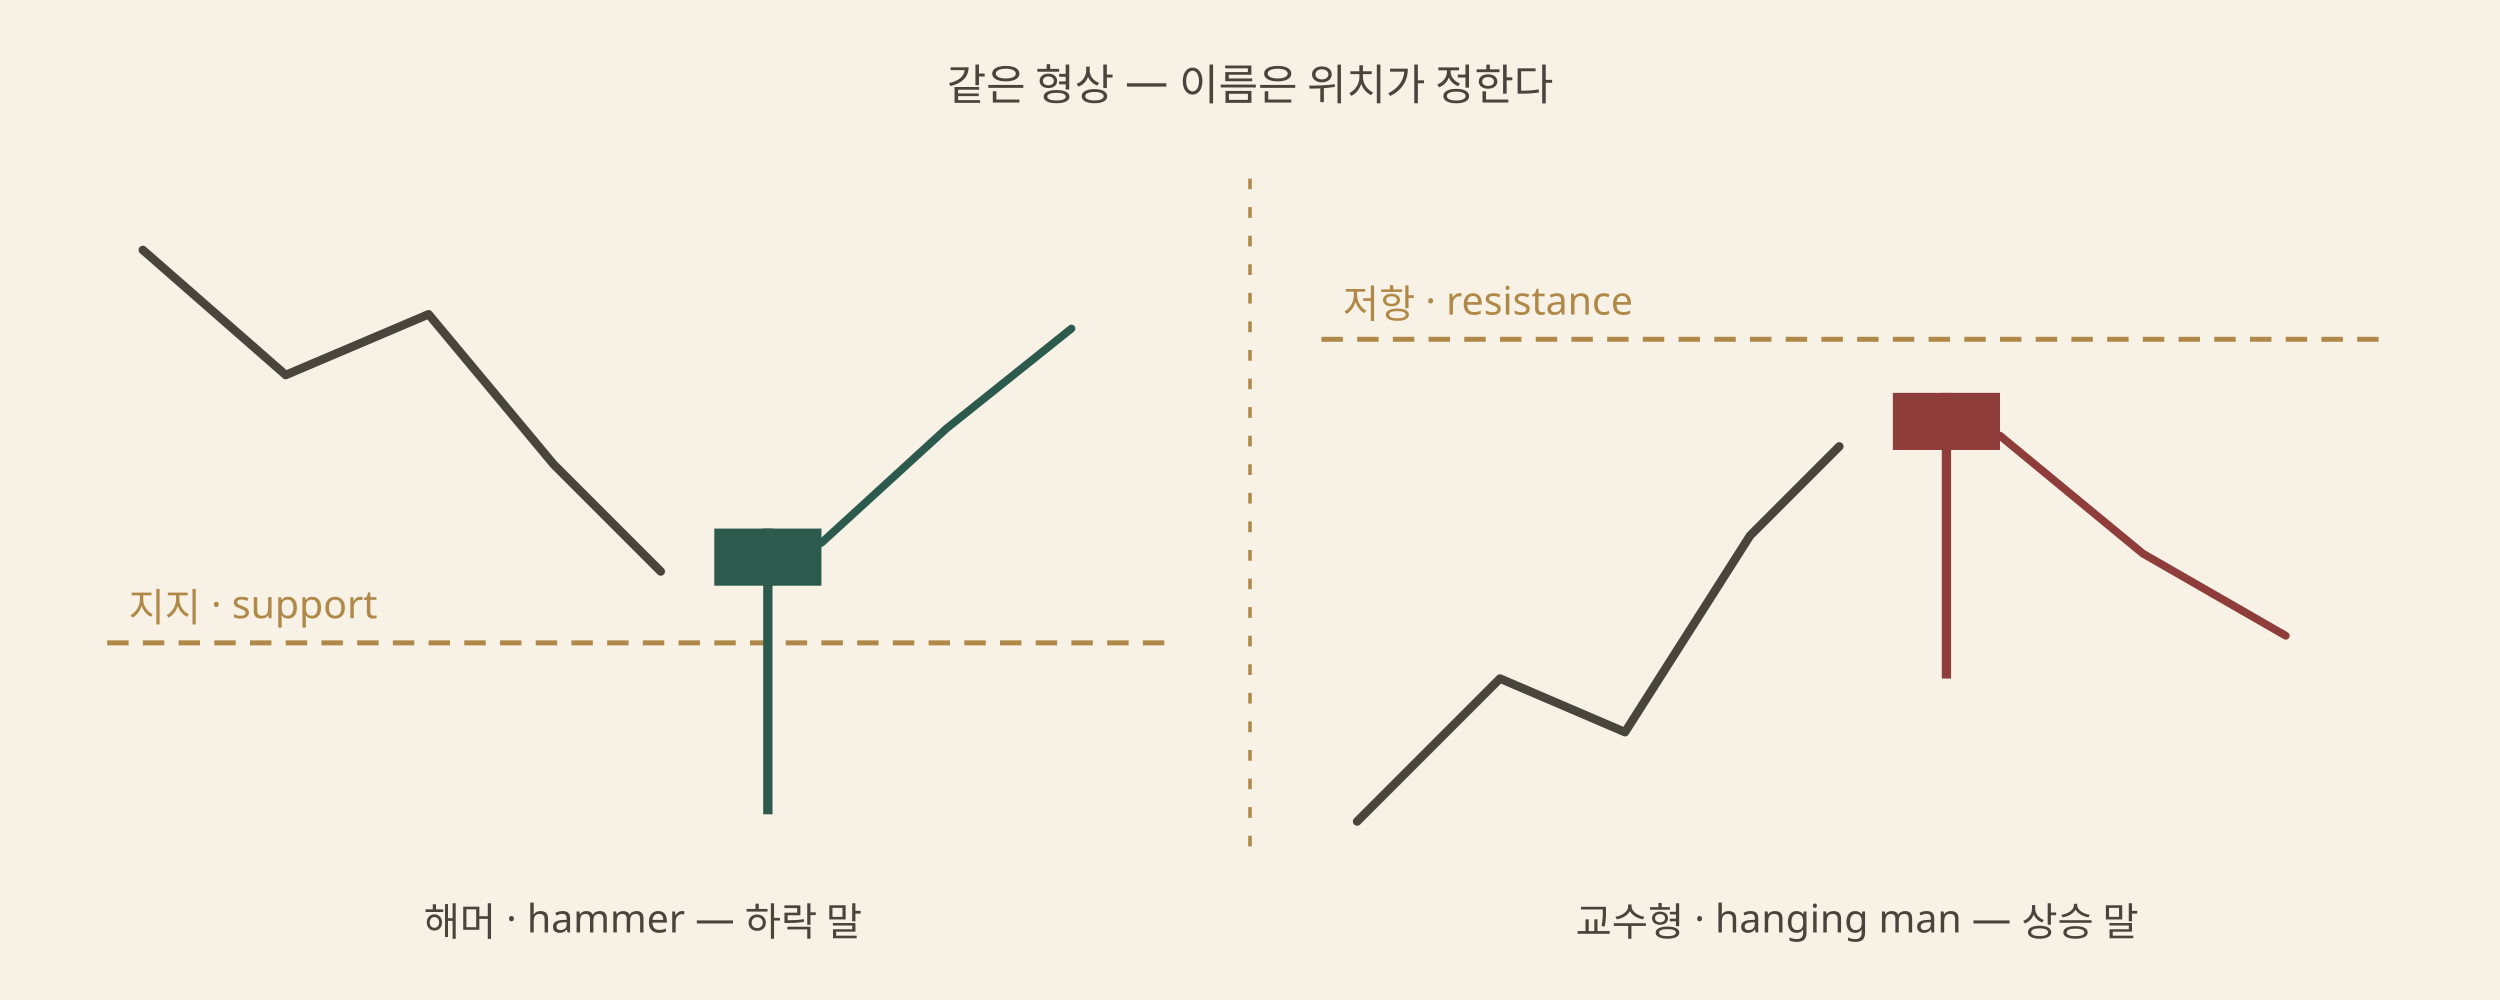
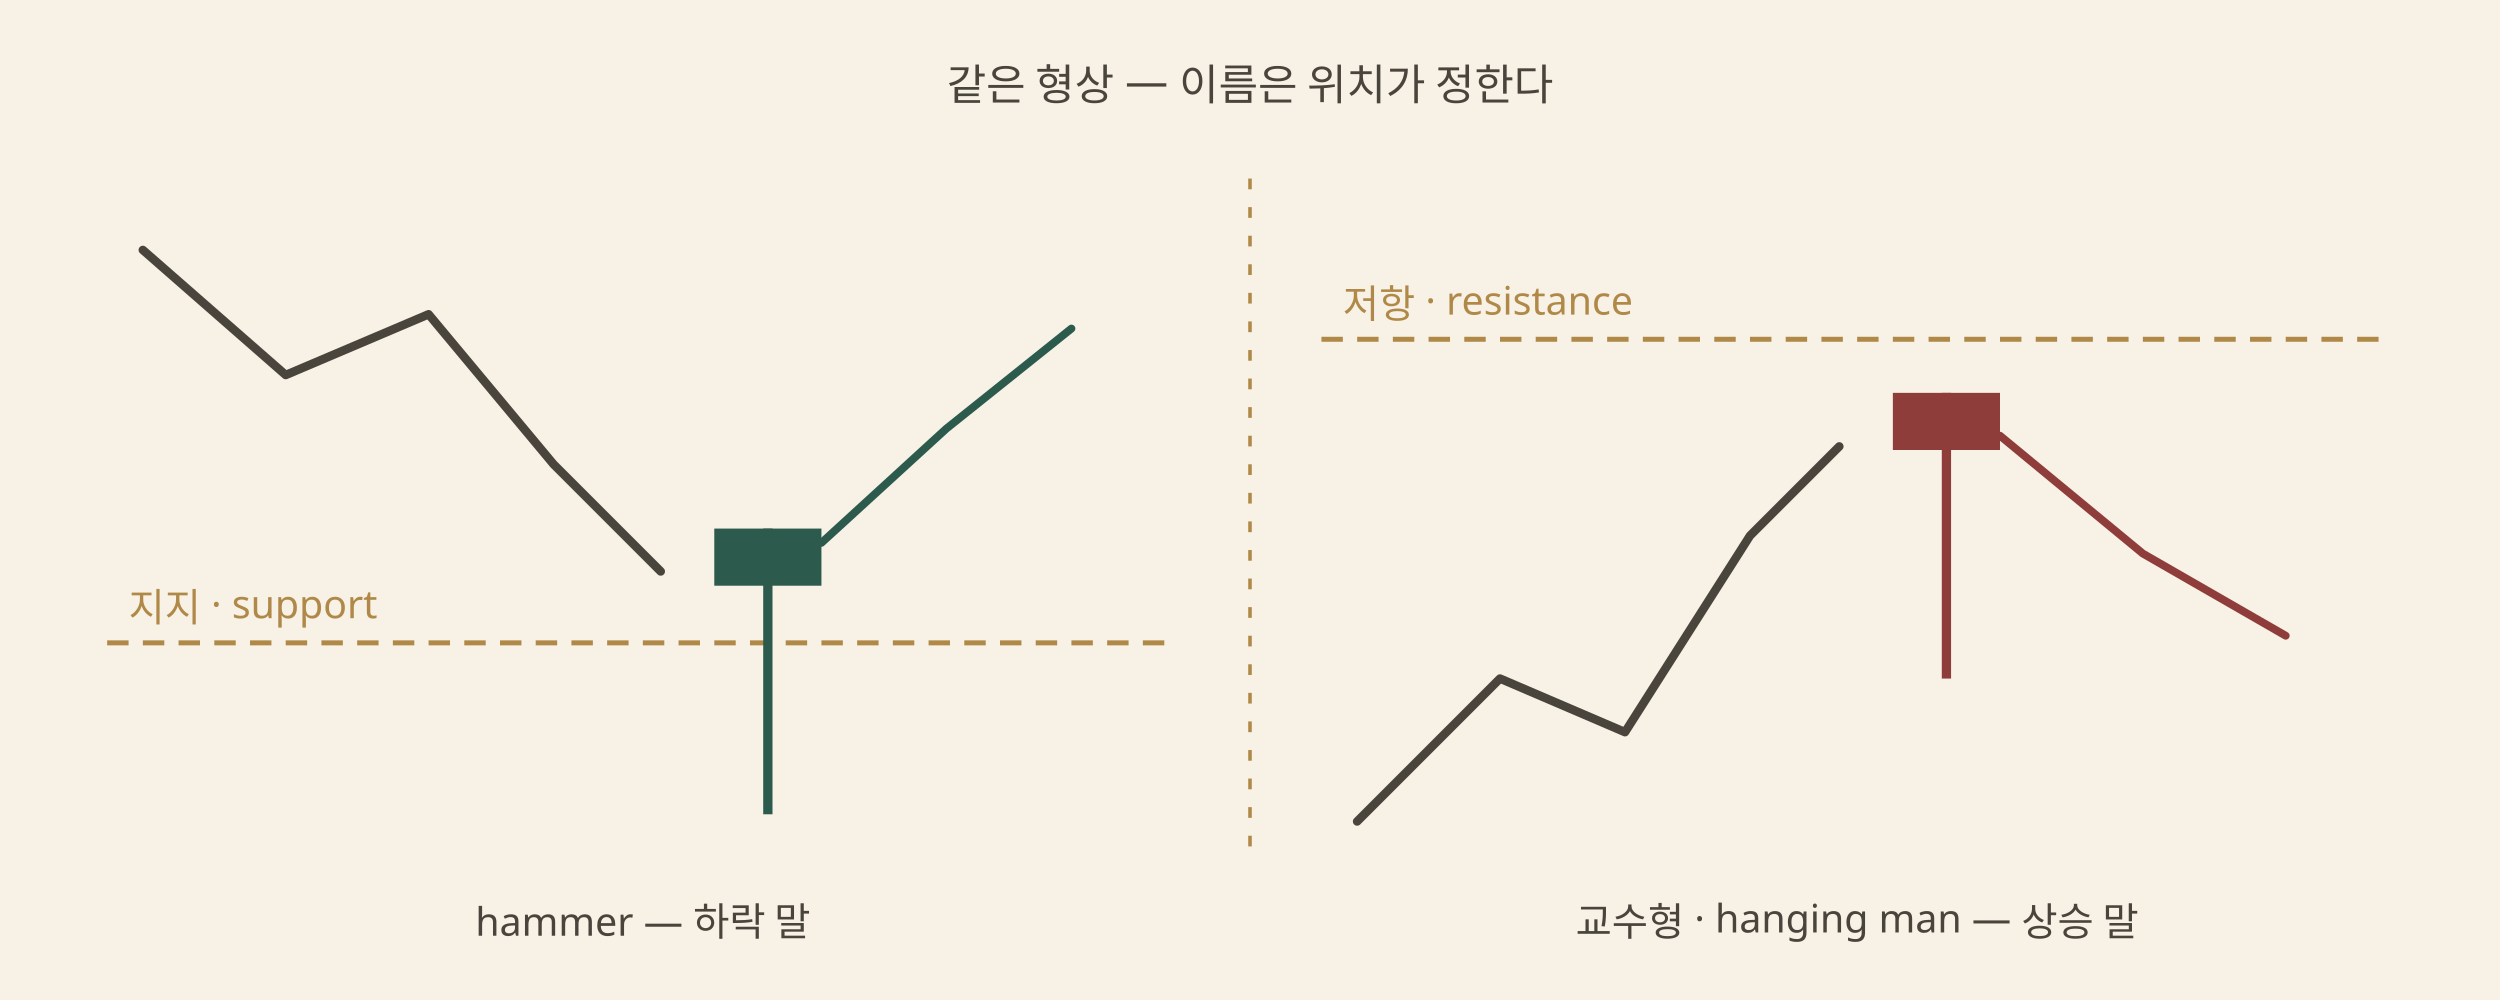
<svg xmlns="http://www.w3.org/2000/svg" viewBox="0 0 700 280" font-family="IBM Plex Sans KR, sans-serif">
  <rect width="700" height="280" fill="#f7f1e6" />
  <text x="350" y="28" fill="#4a453c" font-size="12" text-anchor="middle">같은 형상 — 이름은 위치가 정한다</text>
  <line x1="350" y1="50" x2="350" y2="240" stroke="#b08948" stroke-width="1" stroke-dasharray="3 5" />
  <line x1="30" y1="180" x2="330" y2="180" stroke="#b08948" stroke-width="1.4" stroke-dasharray="6 4" />
  <text x="36" y="174" fill="#b08948" font-size="11">지지 · support</text>
  <path d="M40 70 L80 105 L120 88 L155 130 L185 160" fill="none" stroke="#4a453c" stroke-width="2.4" stroke-linejoin="round" stroke-linecap="round" />
  <line x1="215" y1="148" x2="215" y2="228" stroke="#2c5a4c" stroke-width="2.6" />
  <rect x="200" y="148" width="30" height="16" fill="#2c5a4c" />
  <path d="M230 152 L265 120 L300 92" fill="none" stroke="#2c5a4c" stroke-width="2.2" stroke-linecap="round" />
-   <text x="180" y="262" fill="#4a453c" font-size="11" text-anchor="middle">해머 · hammer — 하락 말</text>
+   <text x="180" y="262" fill="#4a453c" font-size="11" text-anchor="middle">hammer — 하락 말</text>
  <line x1="370" y1="95" x2="670" y2="95" stroke="#b08948" stroke-width="1.4" stroke-dasharray="6 4" />
  <text x="376" y="89" fill="#b08948" font-size="11">저항 · resistance</text>
  <path d="M380 230 L420 190 L455 205 L490 150 L515 125" fill="none" stroke="#4a453c" stroke-width="2.4" stroke-linejoin="round" stroke-linecap="round" />
  <line x1="545" y1="110" x2="545" y2="190" stroke="#8f3d3a" stroke-width="2.6" />
  <rect x="530" y="110" width="30" height="16" fill="#8f3d3a" />
  <path d="M560 122 L600 155 L640 178" fill="none" stroke="#8f3d3a" stroke-width="2.2" stroke-linecap="round" />
  <text x="520" y="262" fill="#4a453c" font-size="11" text-anchor="middle">교수형 · hanging man — 상승 말</text>
</svg>
